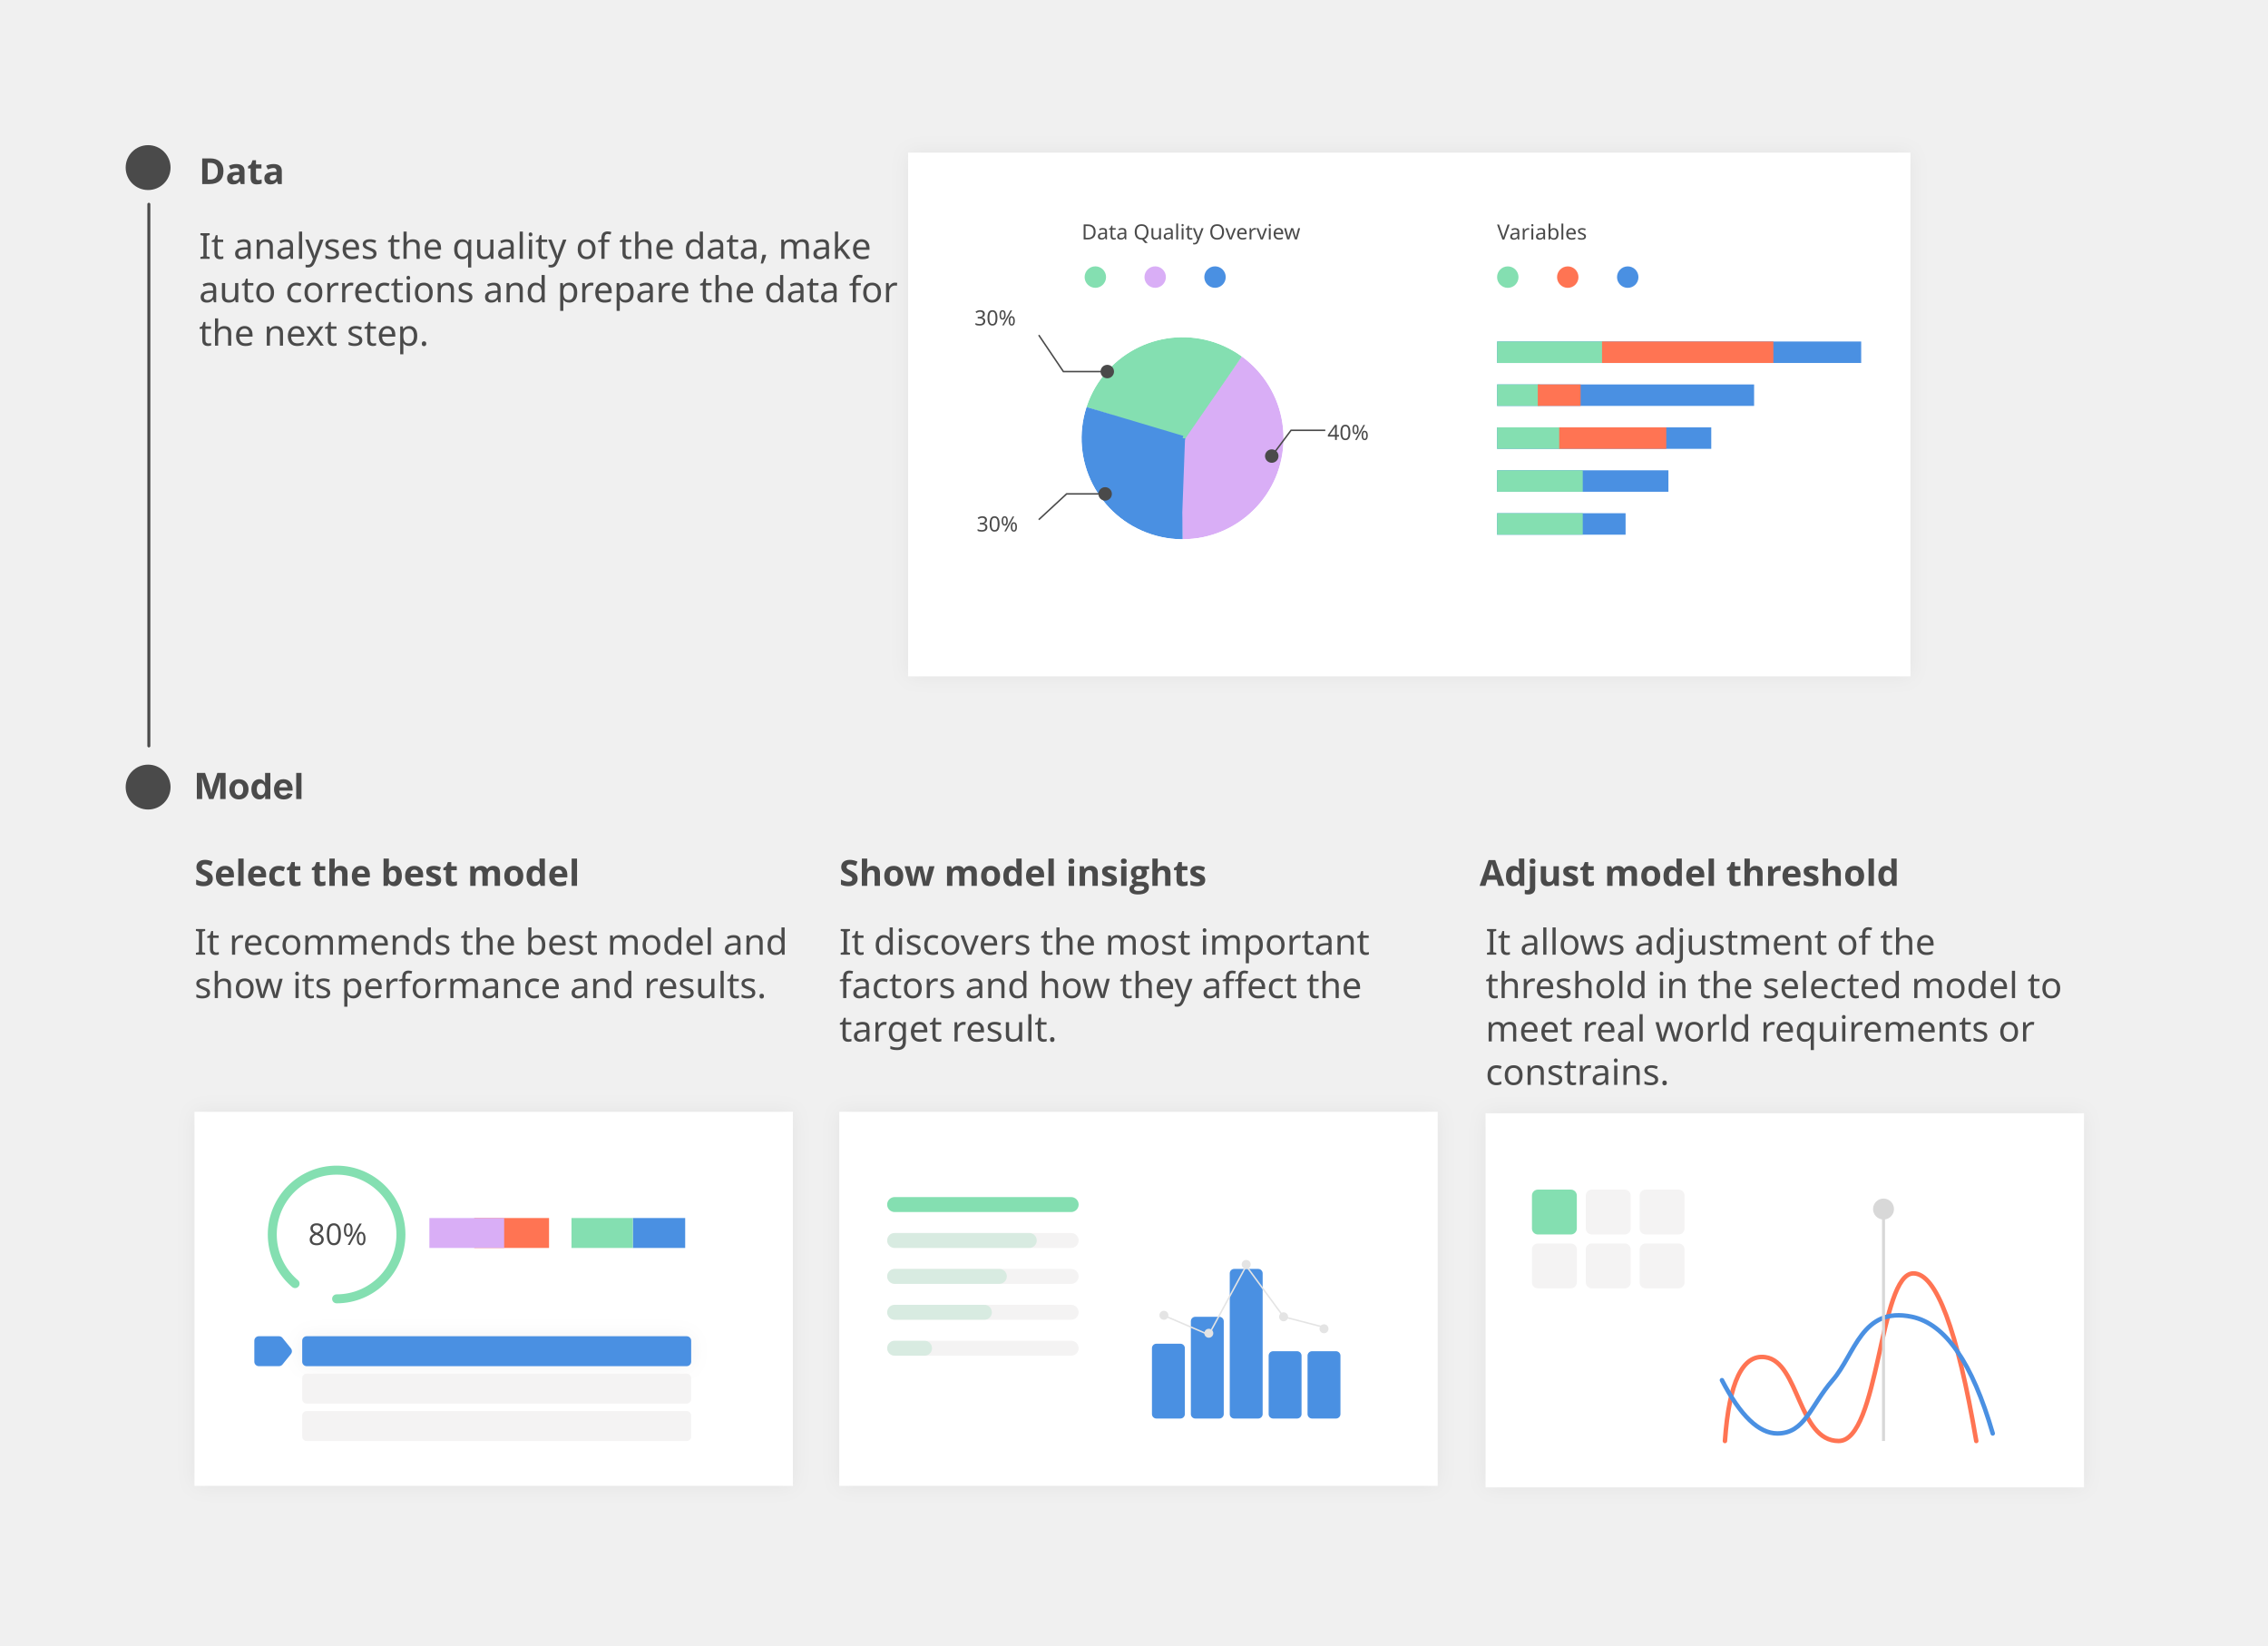
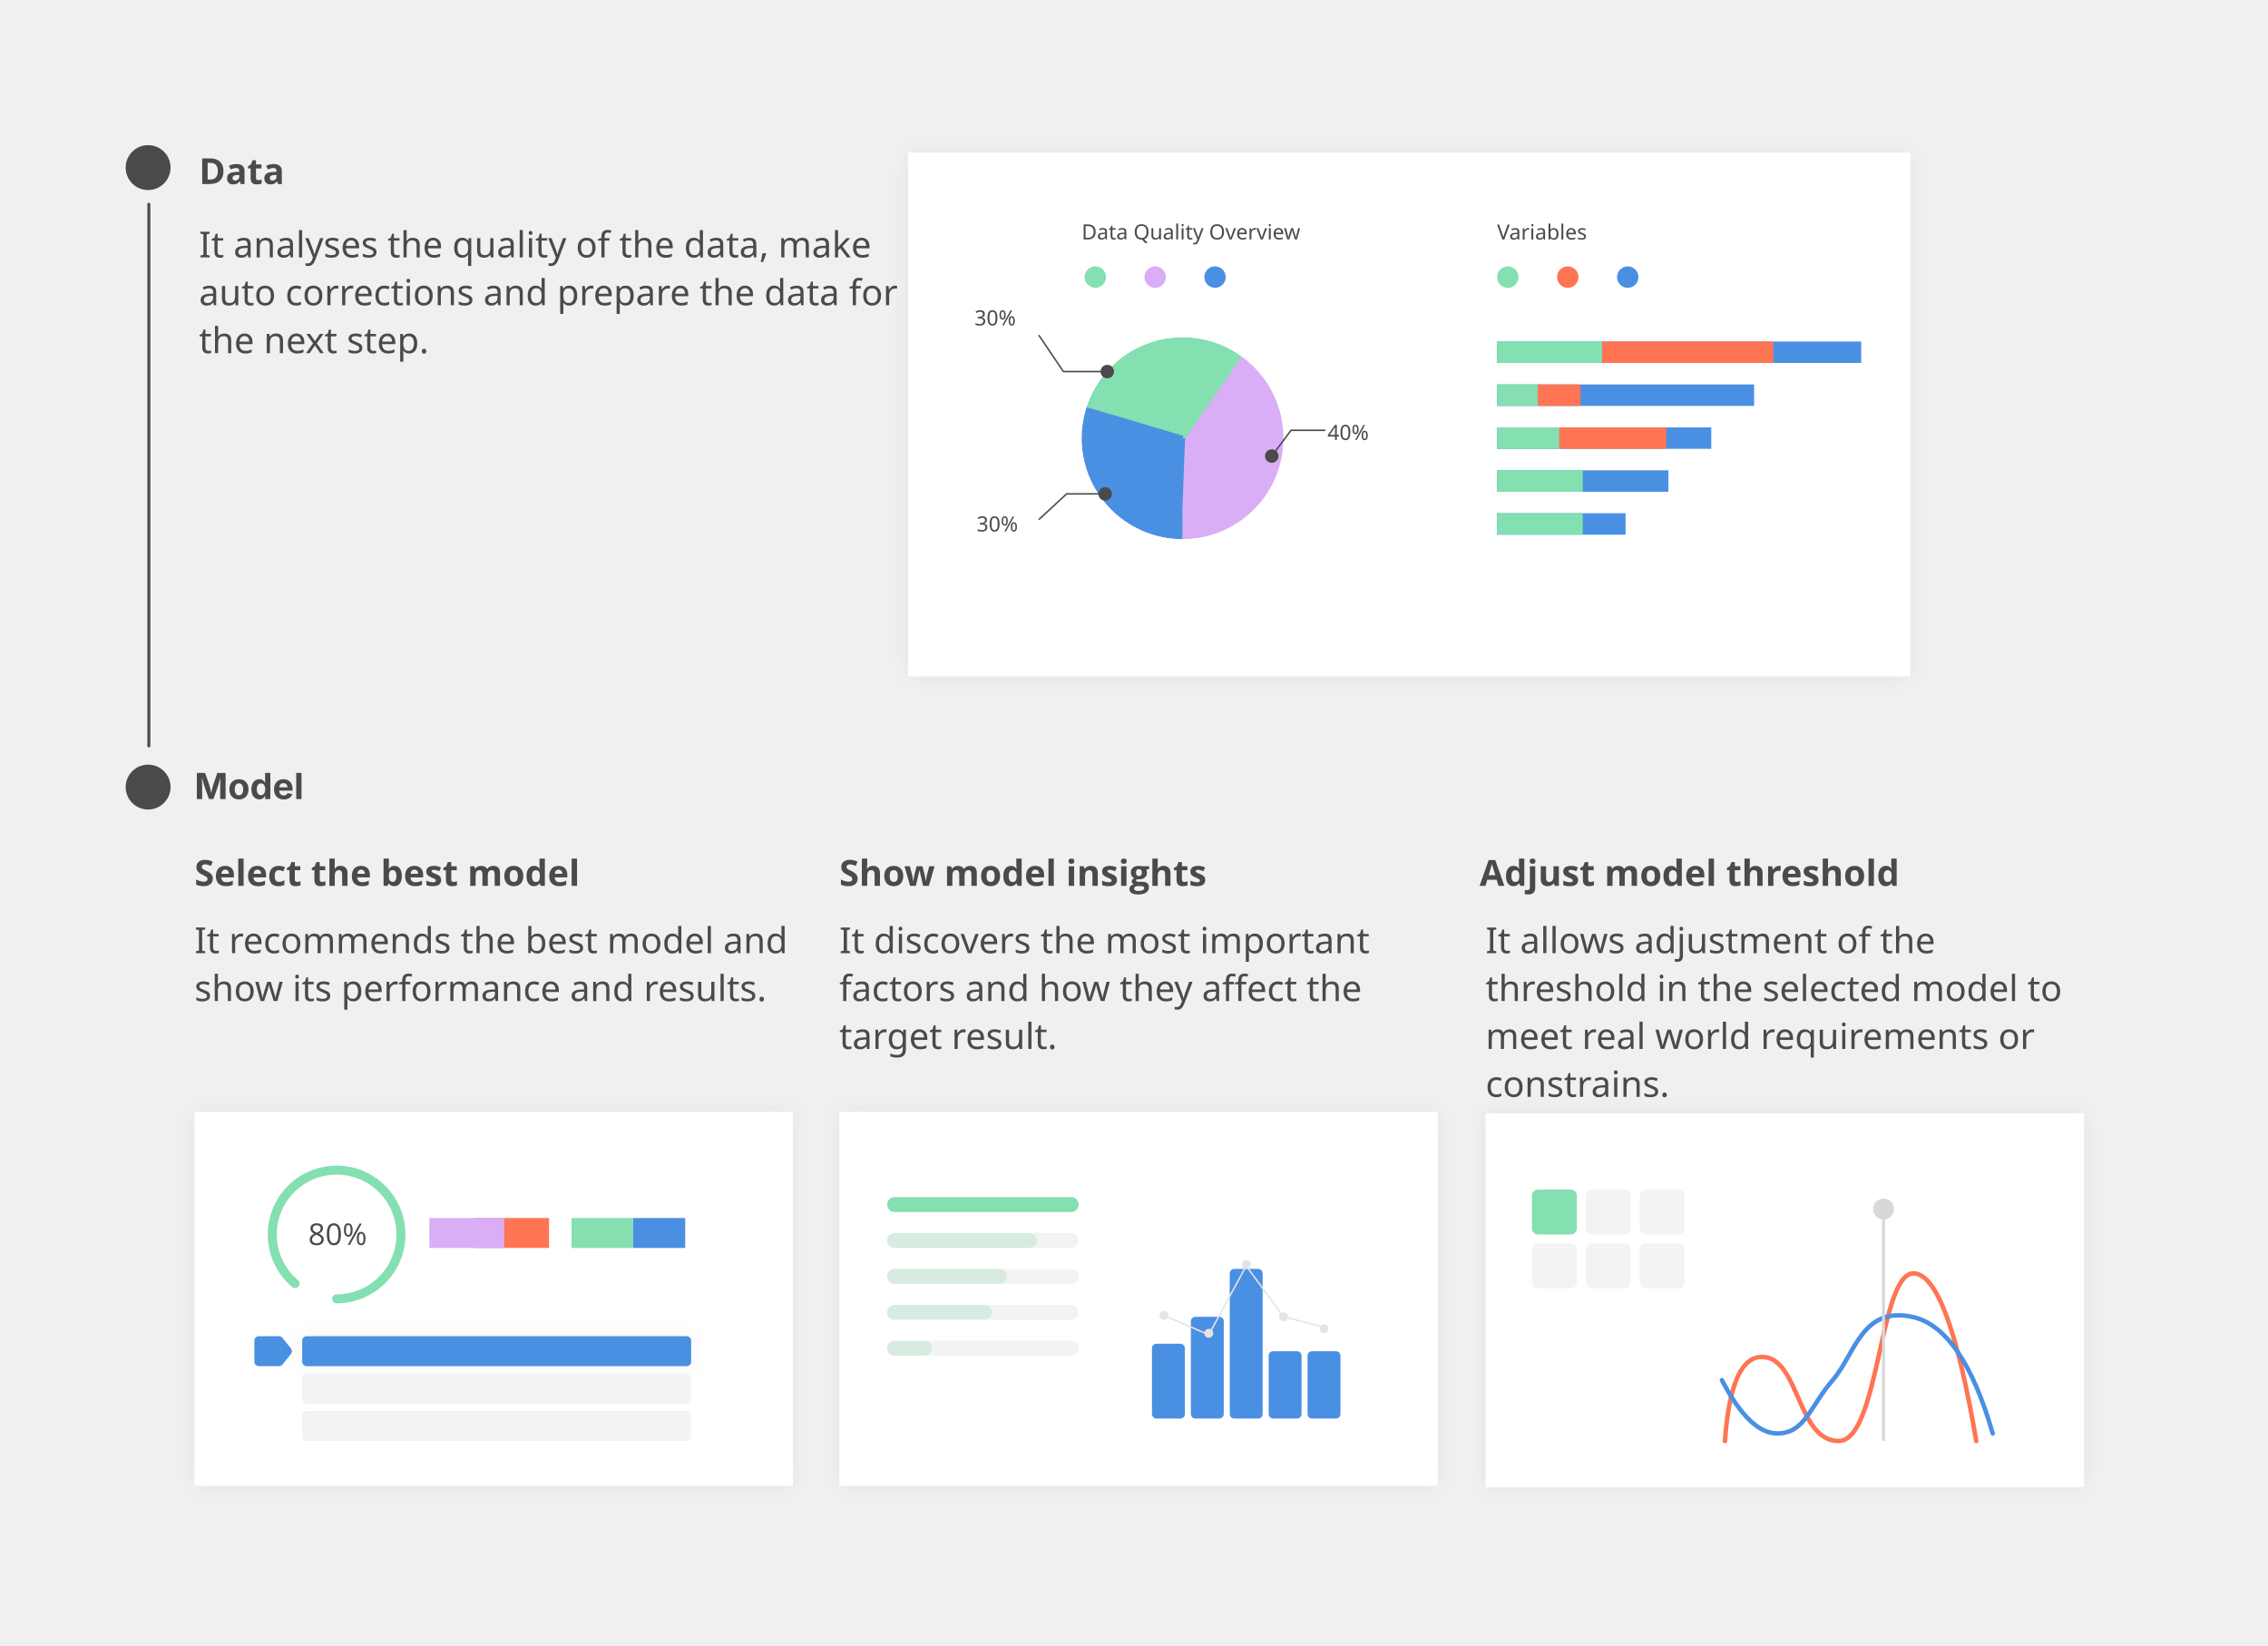
<svg xmlns="http://www.w3.org/2000/svg" xmlns:xlink="http://www.w3.org/1999/xlink" width="1516px" height="1100px" viewBox="0 0 1516 1100" version="1.1">
  <defs>
    <rect id="path-1" x="0" y="0" width="670" height="350" />
    <filter x="-2.9%" y="-5.6%" width="105.8%" height="111.1%" filterUnits="objectBoundingBox" id="filter-2">
      <feOffset dx="0" dy="0" in="SourceAlpha" result="shadowOffsetOuter1" />
      <feGaussianBlur stdDeviation="6.5" in="shadowOffsetOuter1" result="shadowBlurOuter1" />
      <feColorMatrix values="0 0 0 0 0   0 0 0 0 0   0 0 0 0 0  0 0 0 0.05 0" type="matrix" in="shadowBlurOuter1" />
    </filter>
    <circle id="path-3" cx="67.5" cy="67.5" r="67.5" />
    <path d="M67.5,135 C104.779,135 135,104.779 135,67.5 C135,30.221 104.779,0 67.5,0 C30.221,0 0,30.221 0,67.5 C0,104.779 30.221,135 67.5,135 Z" id="path-5" />
    <mask id="mask-6" maskContentUnits="userSpaceOnUse" maskUnits="objectBoundingBox" x="0" y="0" width="135" height="135" fill="white">
      <use xlink:href="#path-5" />
    </mask>
    <mask id="mask-8" maskContentUnits="userSpaceOnUse" maskUnits="objectBoundingBox" x="0" y="0" width="135" height="135" fill="white">
      <use xlink:href="#path-5" />
    </mask>
    <path d="M67.5,135 C104.779,135 135,104.779 135,67.5 C135,30.221 104.779,0 67.5,0 C30.221,0 0,30.221 0,67.5 C0,104.779 30.221,135 67.5,135 Z" id="path-9" />
    <mask id="mask-10" maskContentUnits="userSpaceOnUse" maskUnits="objectBoundingBox" x="0" y="0" width="135" height="135" fill="white">
      <use xlink:href="#path-9" />
    </mask>
    <mask id="mask-12" maskContentUnits="userSpaceOnUse" maskUnits="objectBoundingBox" x="0" y="0" width="135" height="135" fill="white">
      <use xlink:href="#path-9" />
    </mask>
    <path d="M67.5,135 C104.779,135 135,104.779 135,67.5 C135,30.221 104.779,0 67.5,0 C30.221,0 0,30.221 0,67.5 C0,104.779 30.221,135 67.5,135 Z" id="path-13" />
    <mask id="mask-14" maskContentUnits="userSpaceOnUse" maskUnits="objectBoundingBox" x="0" y="0" width="135" height="135" fill="white">
      <use xlink:href="#path-13" />
    </mask>
    <mask id="mask-16" maskContentUnits="userSpaceOnUse" maskUnits="objectBoundingBox" x="0" y="0" width="135" height="135" fill="white">
      <use xlink:href="#path-13" />
    </mask>
    <rect id="path-17" x="0" y="0" width="400" height="250" />
    <filter x="-4.9%" y="-7.8%" width="109.8%" height="115.6%" filterUnits="objectBoundingBox" id="filter-18">
      <feOffset dx="0" dy="0" in="SourceAlpha" result="shadowOffsetOuter1" />
      <feGaussianBlur stdDeviation="6.5" in="shadowOffsetOuter1" result="shadowBlurOuter1" />
      <feColorMatrix values="0 0 0 0 0   0 0 0 0 0   0 0 0 0 0  0 0 0 0.05 0" type="matrix" in="shadowBlurOuter1" />
    </filter>
    <rect id="path-19" x="72" y="150" width="260" height="20" rx="3" />
    <filter x="-7.5%" y="-97.5%" width="115.0%" height="295.0%" filterUnits="objectBoundingBox" id="filter-20">
      <feOffset dx="0" dy="0" in="SourceAlpha" result="shadowOffsetOuter1" />
      <feGaussianBlur stdDeviation="6.5" in="shadowOffsetOuter1" result="shadowBlurOuter1" />
      <feColorMatrix values="0 0 0 0 0   0 0 0 0 0   0 0 0 0 0  0 0 0 0.05 0" type="matrix" in="shadowBlurOuter1" />
    </filter>
    <rect id="path-21" x="0" y="0" width="400" height="250" />
    <filter x="-4.9%" y="-7.8%" width="109.8%" height="115.6%" filterUnits="objectBoundingBox" id="filter-22">
      <feOffset dx="0" dy="0" in="SourceAlpha" result="shadowOffsetOuter1" />
      <feGaussianBlur stdDeviation="6.5" in="shadowOffsetOuter1" result="shadowBlurOuter1" />
      <feColorMatrix values="0 0 0 0 0   0 0 0 0 0   0 0 0 0 0  0 0 0 0.05 0" type="matrix" in="shadowBlurOuter1" />
    </filter>
    <rect id="path-23" x="0" y="0" width="400" height="250" />
    <filter x="-4.9%" y="-7.8%" width="109.8%" height="115.6%" filterUnits="objectBoundingBox" id="filter-24">
      <feOffset dx="0" dy="0" in="SourceAlpha" result="shadowOffsetOuter1" />
      <feGaussianBlur stdDeviation="6.5" in="shadowOffsetOuter1" result="shadowBlurOuter1" />
      <feColorMatrix values="0 0 0 0 0   0 0 0 0 0   0 0 0 0 0  0 0 0 0.05 0" type="matrix" in="shadowBlurOuter1" />
    </filter>
  </defs>
  <g id="Artboard" stroke="none" stroke-width="1" fill="none" fill-rule="evenodd">
    <g id="Group-2" transform="translate(133, 97)">
      <text id="Data" font-family="OpenSans-Bold, Open Sans" font-size="24" font-weight="bold" fill="#4A4A4A">
        <tspan x="0" y="26">Data</tspan>
      </text>
-       <text id="It-analyses-the-qual" font-family="Raleway-Regular, Raleway" font-size="24" font-weight="normal" fill="#4A4A4A">
-         <tspan x="0" y="76">It analyses the quality of the data, make </tspan>
-         <tspan x="0" y="105">auto corrections and prepare the data for </tspan>
-         <tspan x="0" y="134">the next step.</tspan>
+       <text id="It-analyses-the-qual" font-family="Raleway-Regular, Raleway" font-size="24" font-weight="normal" line-spacing="32" fill="#4A4A4A">
+         <tspan x="0" y="75">It analyses the quality of the data, make </tspan>
+         <tspan x="0" y="107">auto corrections and prepare the data for </tspan>
+         <tspan x="0" y="139">the next step.</tspan>
      </text>
      <g id="Data" transform="translate(474, 5)">
        <g id="Group">
          <g id="Rectangle" fill-rule="nonzero">
            <use fill="black" fill-opacity="1" filter="url(#filter-2)" xlink:href="#path-1" />
            <use fill="#FFFFFF" xlink:href="#path-1" />
          </g>
          <g id="Bars" transform="translate(393.6966, 126.2295)" fill-rule="nonzero">
            <rect id="Rectangle-2" fill="#4A90E2" x="0" y="0" width="243.376" height="14.344" />
            <rect id="Rectangle-2-Copy" fill="#84DFB1" x="0" y="0" width="71.581" height="14.344" />
            <rect id="Rectangle-2-Copy" fill="#FF7453" x="70.15" y="0" width="114.53" height="14.344" />
            <rect id="Rectangle-2" fill="#4A90E2" x="0" y="28.689" width="171.795" height="14.344" />
            <rect id="Rectangle-2-Copy-2" fill="#84DFB1" x="0" y="28.689" width="28.632" height="14.344" />
            <rect id="Rectangle-2-Copy-2" fill="#FF7453" x="27.201" y="28.689" width="28.632" height="14.344" />
            <rect id="Rectangle-2" fill="#4A90E2" x="0" y="57.377" width="143.162" height="14.344" />
            <rect id="Rectangle-2-Copy-3" fill="#84DFB1" x="0" y="57.377" width="42.949" height="14.344" />
            <rect id="Rectangle-2-Copy-3" fill="#FF7453" x="41.517" y="57.377" width="71.581" height="14.344" />
            <rect id="Rectangle-2" fill="#4A90E2" x="0" y="86.066" width="114.53" height="14.344" />
            <rect id="Rectangle-2-Copy-4" fill="#84DFB1" x="0" y="86.066" width="57.265" height="14.344" />
            <rect id="Rectangle-2" fill="#4A90E2" x="0" y="114.754" width="85.897" height="14.344" />
            <rect id="Rectangle-2-Copy-5" fill="#84DFB1" x="0" y="114.754" width="57.265" height="14.344" />
          </g>
          <g id="5-Slices-Pie-Chart" transform="translate(115.9615, 123.3607)">
            <g id="3-Slices-Pie-Chart">
              <g>
                <mask id="mask-4" fill="white">
                  <use xlink:href="#path-3" />
                </mask>
                <g id="Oval-2" fill-rule="nonzero" />
                <mask id="mask-7" fill="white">
                  <use xlink:href="#path-5" />
                </mask>
                <g id="#161032:40%" stroke="#D9AEF6" mask="url(#mask-6)" stroke-width="135" stroke-dasharray="169.714,675" fill-rule="nonzero">
                  <use mask="url(#mask-8)" xlink:href="#path-5" />
                </g>
                <mask id="mask-11" fill="white">
                  <use xlink:href="#path-9" />
                </mask>
                <g id="#FAFF81:30%" stroke="#84DFB1" mask="url(#mask-10)" stroke-width="135" stroke-dasharray="127.286,675" fill-rule="nonzero" transform="translate(67.5, 67.5) rotate(-144) translate(-67.5, -67.5) ">
                  <use mask="url(#mask-12)" xlink:href="#path-9" />
                </g>
                <mask id="mask-15" fill="white">
                  <use xlink:href="#path-13" />
                </mask>
                <g id="#FFC53A:30%" stroke="#4A90E2" mask="url(#mask-14)" stroke-width="135" stroke-dasharray="127.286,675" fill-rule="nonzero" transform="translate(67.5, 67.5) rotate(-252) translate(-67.5, -67.5) ">
                  <use mask="url(#mask-16)" xlink:href="#path-13" />
                </g>
              </g>
            </g>
          </g>
          <g id="Numbers" transform="translate(44.38034, 101.9754)" fill="#4A4A4A">
            <text id="40%" font-family="Raleway-Regular, Raleway" font-size="14" font-weight="normal">
              <tspan x="235.923" y="90.033">40%</tspan>
            </text>
            <text id="30%" font-family="Raleway-Regular, Raleway" font-size="14" font-weight="normal">
              <tspan x="0" y="13.475">30%</tspan>
            </text>
            <text id="30%" font-family="Raleway-Regular, Raleway" font-size="14" font-weight="normal">
              <tspan x="1.432" y="151.18">30%</tspan>
            </text>
            <path id="Path-2" d="M196.004,104.414 C197.994,105.903 200.814,105.498 202.303,103.508 C203.793,101.518 203.387,98.698 201.397,97.209 C199.408,95.72 196.588,96.125 195.098,98.115 C193.609,100.104 194.015,102.925 196.004,104.414 Z M201.478,97.936 L211.986,83.898 L211.585,84.098 L234.491,84.098 L234.491,83.098 L211.585,83.098 L211.335,83.098 L211.185,83.299 L200.677,97.337 L201.478,97.936 Z" fill-rule="nonzero" />
            <path id="Path-5" d="M91.829,126.098 C91.829,123.613 89.814,121.598 87.329,121.598 C84.844,121.598 82.829,123.613 82.829,126.098 C82.829,128.584 84.844,130.598 87.329,130.598 C89.814,130.598 91.829,128.584 91.829,126.098 Z M83.329,125.598 L61.56,125.598 L61.364,125.598 L61.22,125.731 L42.609,142.944 L43.288,143.679 L61.899,126.465 L61.56,126.598 L83.329,126.598 L83.329,125.598 Z" fill-rule="nonzero" />
            <path id="Path-6" d="M93.261,44.336 C93.261,41.851 91.246,39.836 88.761,39.836 C86.275,39.836 84.261,41.851 84.261,44.336 C84.261,46.821 86.275,48.836 88.761,48.836 C91.246,48.836 93.261,46.821 93.261,44.336 Z M84.761,43.836 L59.412,43.836 L59.827,44.056 L43.363,19.671 L42.534,20.231 L58.998,44.616 L59.147,44.836 L59.412,44.836 L84.761,44.836 L84.761,43.836 Z" fill-rule="nonzero" />
          </g>
          <text id="Data-Quality-Overvie" font-family="Raleway-Regular, Raleway" font-size="14" font-weight="normal" fill="#4A4A4A">
            <tspan x="116" y="58">Data Quality Overview</tspan>
          </text>
          <text id="Variables" font-family="Raleway-Regular, Raleway" font-size="14" font-weight="normal" fill="#4A4A4A">
            <tspan x="393.697" y="58.074">Variables</tspan>
          </text>
        </g>
        <ellipse id="Oval" fill="#84DFB1" fill-rule="nonzero" cx="400.855" cy="83.197" rx="7.158" ry="7.172" />
        <ellipse id="Oval" fill="#FF7453" fill-rule="nonzero" cx="440.94" cy="83.197" rx="7.158" ry="7.172" />
        <ellipse id="Oval" fill="#4A90E2" fill-rule="nonzero" cx="481.026" cy="83.197" rx="7.158" ry="7.172" />
        <ellipse id="Oval" fill="#84DFB1" fill-rule="nonzero" cx="125.158" cy="83.172" rx="7.158" ry="7.172" />
        <ellipse id="Oval" fill="#D9AEF6" fill-rule="nonzero" cx="165.158" cy="83.172" rx="7.158" ry="7.172" />
        <ellipse id="Oval" fill="#4A90E2" fill-rule="nonzero" cx="205.158" cy="83.172" rx="7.158" ry="7.172" />
      </g>
    </g>
    <text id="Select-the-best-mode" font-family="OpenSans-Bold, Open Sans" font-size="24" font-weight="bold" fill="#4A4A4A">
      <tspan x="130" y="592">Select the best model</tspan>
    </text>
    <text id="Model" font-family="SFProDisplay-Bold, SF Pro Display" font-size="24" font-weight="bold" fill="#4A4A4A">
      <tspan x="130" y="534">Model</tspan>
    </text>
    <path d="M99.5,136.5 L99.5,498.5" id="Line" stroke="#4A4A4A" stroke-width="2" stroke-linecap="round" fill-rule="nonzero" />
    <text id="Show-model-insights" font-family="OpenSans-Bold, Open Sans" font-size="24" font-weight="bold" fill="#4A4A4A">
      <tspan x="561" y="592">Show model insights</tspan>
    </text>
    <text id="Adjust-model-thresho" font-family="OpenSans-Bold, Open Sans" font-size="24" font-weight="bold" fill="#4A4A4A">
      <tspan x="989" y="592">Adjust model threshold</tspan>
    </text>
    <g id="ModelResults" transform="translate(130, 743)">
      <g id="Group">
        <g id="Rectangle" fill-rule="nonzero">
          <use fill="black" fill-opacity="1" filter="url(#filter-18)" xlink:href="#path-17" />
          <use fill="#FFFFFF" xlink:href="#path-17" />
        </g>
        <g id="Rectangle-3" fill-rule="nonzero">
          <use fill="black" fill-opacity="1" filter="url(#filter-20)" xlink:href="#path-19" />
          <use fill="#4A90E2" xlink:href="#path-19" />
        </g>
        <rect id="Rectangle-3" fill="#F4F3F3" fill-rule="nonzero" x="72" y="175" width="260" height="20" rx="3" />
        <rect id="Rectangle-3" fill="#F4F3F3" fill-rule="nonzero" x="72" y="200" width="260" height="20" rx="3" />
        <path d="M95,125 C118.748,125 138,105.748 138,82 C138,58.252 118.748,39 95,39 C71.252,39 52,58.252 52,82 C52,105.748 71.252,125 95,125 Z" id="Oval" stroke="#84DFB1" stroke-width="6" fill="#FFFFFF" fill-rule="nonzero" stroke-linecap="round" stroke-linejoin="round" stroke-dasharray="240" />
        <text id="80%" font-family="OpenSans, Open Sans" font-size="20" font-weight="normal" fill="#4A4A4A">
          <tspan x="76" y="89">80%</tspan>
        </text>
        <g id="Bars" transform="translate(157, 71)" fill-rule="nonzero">
          <rect id="Rectangle-2" fill="#4A90E2" x="136" y="0" width="35" height="20" />
          <rect id="Rectangle-2-Copy" fill="#FF7453" x="30" y="0" width="50" height="20" />
          <rect id="Rectangle-2-Copy-2" fill="#D9AEF6" x="0" y="0" width="50" height="20" />
          <rect id="Rectangle-2-Copy" fill="#84DFB1" x="95" y="0" width="41" height="20" />
        </g>
      </g>
      <path d="M43,150 L56.497,150 C57.404,150 58.262,150.41 58.832,151.116 L64.48,158.116 C65.367,159.215 65.367,160.785 64.48,161.884 L58.832,168.884 C58.262,169.59 57.404,170 56.497,170 L43,170 C41.343,170 40,168.657 40,167 L40,153 C40,151.343 41.343,150 43,150 Z" id="Rectangle-4" fill="#4A90E2" fill-rule="nonzero" />
    </g>
    <g id="ModelInsights" transform="translate(561, 743)" fill-rule="nonzero">
      <g id="Group">
        <g id="Rectangle">
          <use fill="black" fill-opacity="1" filter="url(#filter-22)" xlink:href="#path-21" />
          <use fill="#FFFFFF" xlink:href="#path-21" />
        </g>
        <rect id="Rectangle-6" fill="#4A90E2" x="235" y="137" width="22" height="68" rx="3" />
        <rect id="Rectangle-6" fill="#4A90E2" x="209" y="155" width="22" height="50" rx="3" />
        <rect id="Rectangle-6" fill="#4A90E2" x="261" y="105" width="22" height="100" rx="3" />
        <rect id="Rectangle-6" fill="#4A90E2" x="287" y="160" width="22" height="45" rx="3" />
        <rect id="Rectangle-6" fill="#4A90E2" x="313" y="160" width="22" height="45" rx="3" />
        <rect id="Rectangle-5" fill="#84DFB1" x="32" y="57" width="128" height="10" rx="5" />
        <rect id="Rectangle-5" fill="#F4F3F3" x="32" y="81" width="128" height="10" rx="5" />
        <rect id="Rectangle-5" fill="#F4F3F3" x="32" y="105" width="128" height="10" rx="5" />
        <rect id="Rectangle-5" fill="#F4F3F3" x="32" y="129" width="128" height="10" rx="5" />
        <rect id="Rectangle-5" fill="#F4F3F3" x="32" y="153" width="128" height="10" rx="5" />
        <rect id="Rectangle-5" fill-opacity="0.4" fill="#B0DEC7" x="32" y="81" width="100" height="10" rx="5" />
        <rect id="Rectangle-5" fill-opacity="0.4" fill="#B0DEC7" x="32" y="105" width="80" height="10" rx="5" />
        <rect id="Rectangle-5" fill-opacity="0.4" fill="#B0DEC7" x="32" y="129" width="70" height="10" rx="5" />
        <rect id="Rectangle-5" fill-opacity="0.4" fill="#B0DEC7" x="32" y="153" width="30" height="10" rx="5" />
        <polyline id="Path-2" stroke="#E4E4E4" points="219 137 247 149 272 103 297 137 324 144" />
        <circle id="Oval-3" fill="#E4E4E4" cx="247" cy="148" r="3" />
        <circle id="Oval-3" fill="#E4E4E4" cx="217" cy="136" r="3" />
        <circle id="Oval-3" fill="#E4E4E4" cx="272" cy="102" r="3" />
        <circle id="Oval-3" fill="#E4E4E4" cx="297" cy="137" r="3" />
        <circle id="Oval-3" fill="#E4E4E4" cx="324" cy="145" r="3" />
      </g>
    </g>
    <g id="ModelParameters" transform="translate(993, 744)" fill-rule="nonzero">
      <g id="Group">
        <g id="Rectangle">
          <use fill="black" fill-opacity="1" filter="url(#filter-24)" xlink:href="#path-23" />
          <use fill="#FFFFFF" xlink:href="#path-23" />
        </g>
        <rect id="Rectangle-7" fill="#84DFB1" x="31" y="51" width="30" height="30" rx="4" />
        <rect id="Rectangle-7" fill="#F4F3F3" x="67" y="51" width="30" height="30" rx="4" />
        <rect id="Rectangle-7" fill="#F4F3F3" x="103" y="51" width="30" height="30" rx="4" />
        <rect id="Rectangle-7" fill="#F4F3F3" x="103" y="87" width="30" height="30" rx="4" />
        <rect id="Rectangle-7" fill="#F4F3F3" x="67" y="87" width="30" height="30" rx="4" />
        <rect id="Rectangle-7" fill="#F4F3F3" x="31" y="87" width="30" height="30" rx="4" />
      </g>
      <path d="M160,219 C162.804,179.518 171.804,160.851 187,163 C209.794,166.223 208.872,219 236,219 C263.128,219 263.128,107 286,107 C301.248,107 315.248,144.333 328,219" id="Path-3" stroke="#FF7453" stroke-width="3" stroke-linecap="round" stroke-linejoin="round" />
      <circle id="Oval-4" fill="#D8D8D8" cx="266" cy="64" r="7" />
      <path d="M158,178.372 C170.333,202.095 182.667,213.957 195,213.957 C213.5,213.957 217,195.65 232,178.372 C247,161.094 251.429,128.898 285,136.009 C307.38,140.75 325.38,166.732 339,213.957" id="Path-4" stroke="#4A90E2" stroke-width="3" stroke-linecap="round" />
      <path d="M266,66 L266,219" id="Path-5" stroke="#D8D8D8" stroke-width="2" />
    </g>
    <circle id="Oval-5" fill="#4A4A4A" fill-rule="nonzero" cx="99" cy="112" r="15" />
    <circle id="Oval-5" fill="#4A4A4A" fill-rule="nonzero" cx="99" cy="526" r="15" />
-     <text id="It-recommends-the-be" font-family="Raleway-Regular, Raleway" font-size="24" font-weight="normal" fill="#4A4A4A">
-       <tspan x="130" y="638">It recommends the best model and </tspan>
-       <tspan x="130" y="667">show its performance and results.</tspan>
-     </text>
-     <text id="It-discovers-the-mos" font-family="Raleway-Regular, Raleway" font-size="24" font-weight="normal" fill="#4A4A4A">
-       <tspan x="561" y="638">It discovers the most important </tspan>
-       <tspan x="561" y="667">factors and how they affect the </tspan>
-       <tspan x="561" y="696">target result.</tspan>
-     </text>
-     <text id="It-allows-adjustment" font-family="Raleway-Regular, Raleway" font-size="24" font-weight="normal" fill="#4A4A4A">
-       <tspan x="993" y="638">It allows adjustment of the </tspan>
-       <tspan x="993" y="667">threshold in the selected model to </tspan>
-       <tspan x="993" y="696">meet real world requirements or </tspan>
-       <tspan x="993" y="725">constrains.</tspan>
+     <text id="It-recommends-the-be" font-family="Raleway-Regular, Raleway" font-size="24" font-weight="normal" line-spacing="32" fill="#4A4A4A">
+       <tspan x="130" y="637">It recommends the best model and </tspan>
+       <tspan x="130" y="669">show its performance and results.</tspan>
+     </text>
+     <text id="It-discovers-the-mos" font-family="Raleway-Regular, Raleway" font-size="24" font-weight="normal" line-spacing="32" fill="#4A4A4A">
+       <tspan x="561" y="637">It discovers the most important </tspan>
+       <tspan x="561" y="669">factors and how they affect the </tspan>
+       <tspan x="561" y="701">target result.</tspan>
+     </text>
+     <text id="It-allows-adjustment" font-family="Raleway-Regular, Raleway" font-size="24" font-weight="normal" line-spacing="32" fill="#4A4A4A">
+       <tspan x="993" y="637">It allows adjustment of the </tspan>
+       <tspan x="993" y="669">threshold in the selected model to </tspan>
+       <tspan x="993" y="701">meet real world requirements or </tspan>
+       <tspan x="993" y="733">constrains.</tspan>
    </text>
  </g>
</svg>
